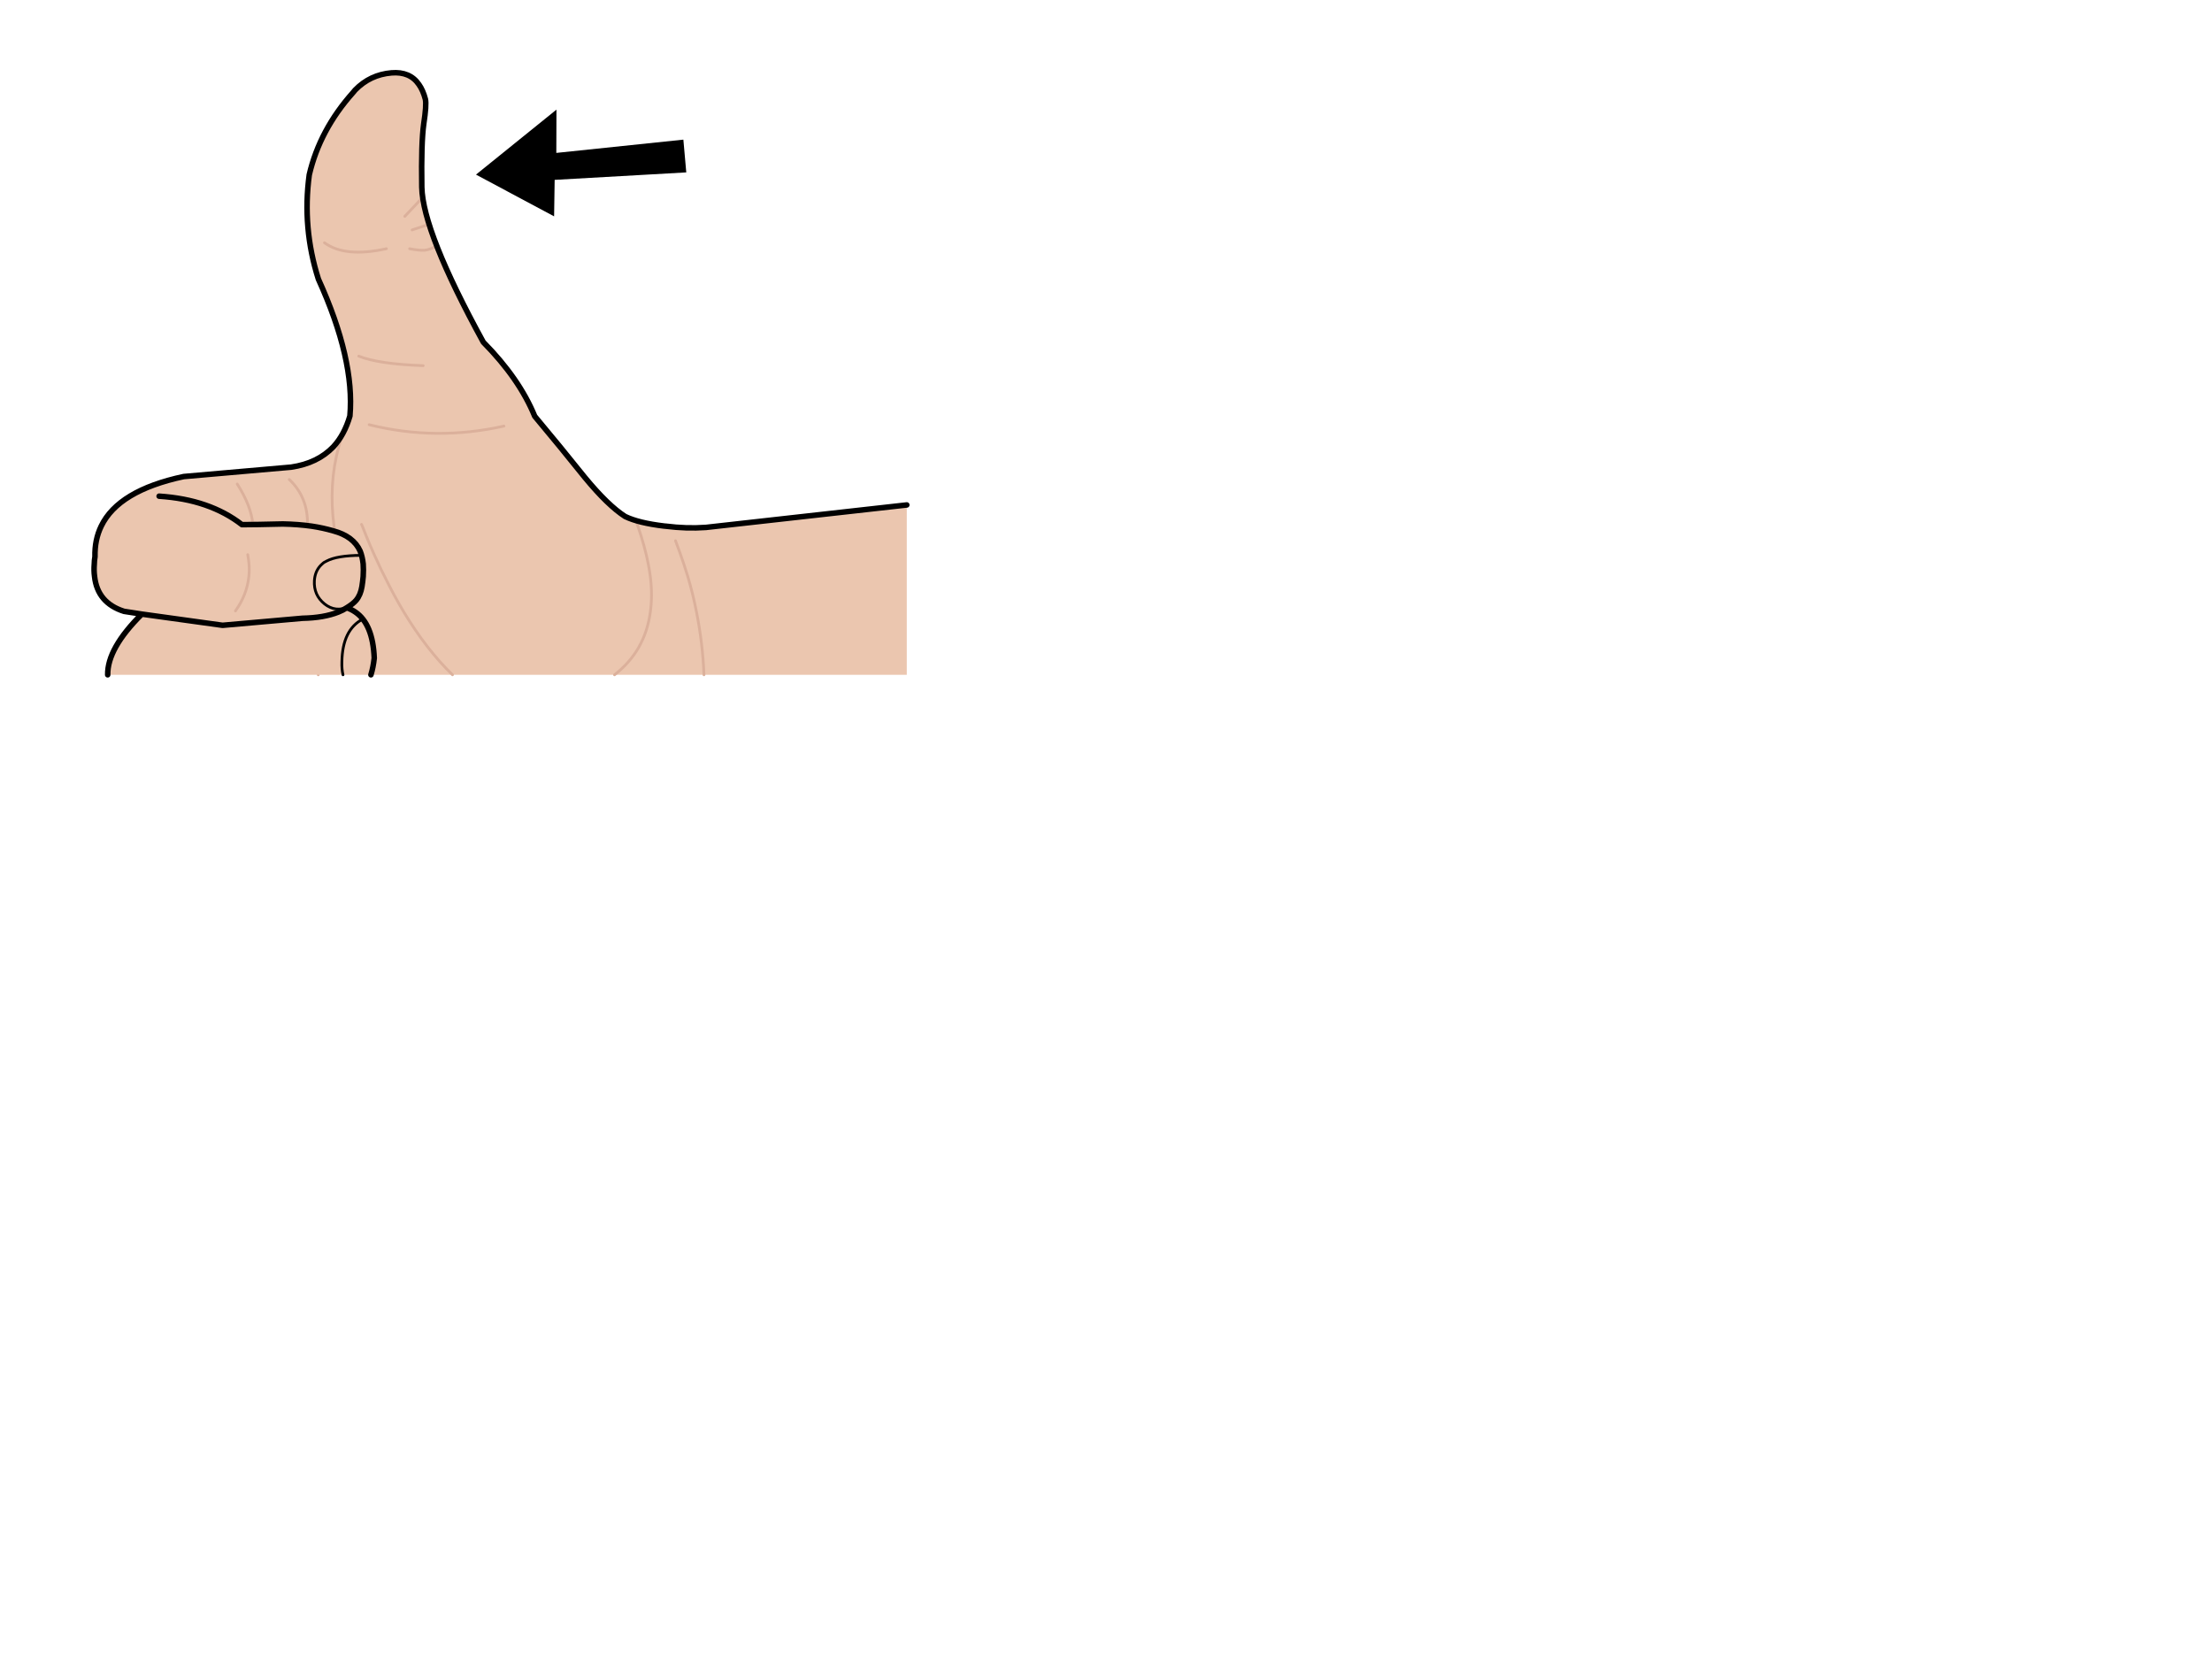
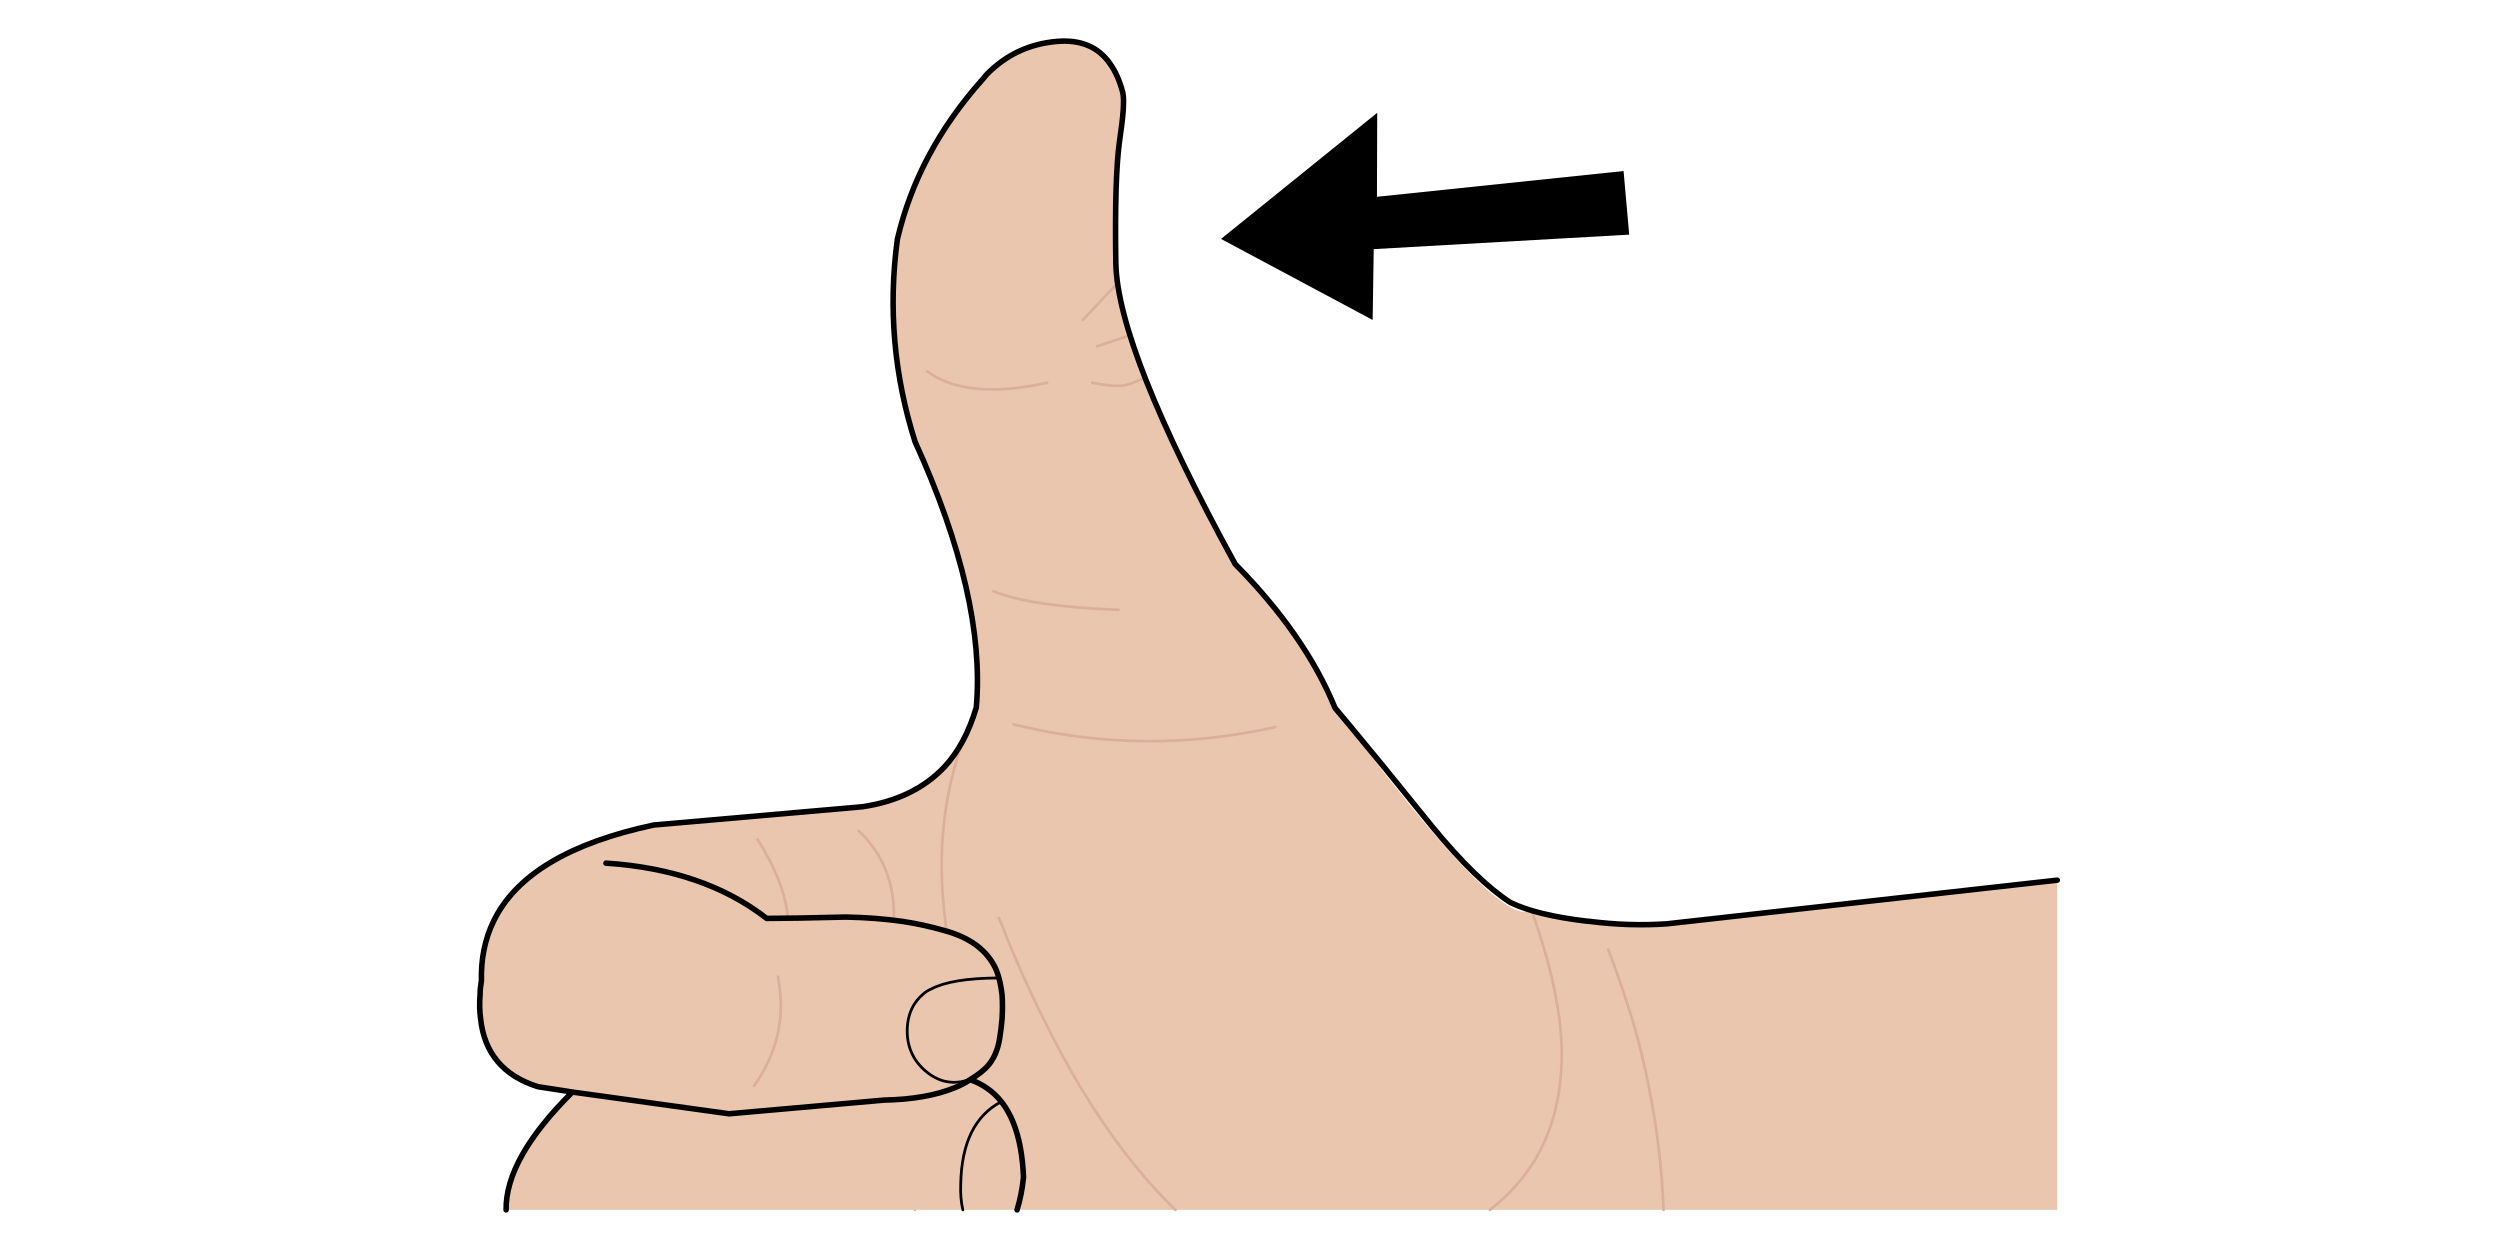
- <svg xmlns="http://www.w3.org/2000/svg" xmlns:xlink="http://www.w3.org/1999/xlink" preserveAspectRatio="none" width="800" height="600" viewBox="0 0 800 600">
-   <defs>
-     <path fill="#EBC6AF" d="M327.95 244.05V182.6l-72.65 8.15q-7.1.45-14.15-.45-5.55-.65-11.15-2.1-4.9 3.45-28.25-26.6-3.9-5.1-8.35-11.05-5.6-13.65-18.6-26.8-21.9-39.95-22.25-56.05-.25-16.1.7-22.85 1.05-6.9.6-8.95-.85-3.25-2.35-5.35-3.25-4.75-9.9-4.2-7.75.65-13.15 6.2-.3.4-.75.9-12.05 13.5-15.85 29.75-2.6 19.2 3.3 37.75 13.2 29.05 11.4 49.5-2 6.85-6 11.15-5.7 5.95-15.25 7.35l-38.85 3.4Q42.8 177.4 36.6 190.3q-2.4 4.95-2.25 11.05-.25 1.4-.25 2.6-.2 2.4.1 4.55 1.05 9.55 10.65 12.6l35.65 5.05 28.9-2.55q7.75-.15 13-2.25 1.65-.65 3-1.55 1.65.55 3.1 1.55 6.35 4.3 6.85 16.65-.35 3.3-1.2 6.05h193.8z" id="a" />
-     <path fill="#EBC6AF" d="M128.5 221.35q-1.45-1-3.1-1.55-1.35.9-3 1.55-5.25 2.1-13 2.25l-28.9 2.55-29.2-4.05q-12.5 12.4-12.35 21.95h95.2q.85-2.75 1.2-6.05-.5-12.35-6.85-16.65z" id="c" />
-     <path d="M248.2 62.35l-1.05-11.85-45.95 4.8.05-15.65-29.1 23.5 28.25 15.1.2-13.2 47.6-2.7z" id="f" />
-     <path id="b" stroke="#DBB09B" stroke-width="1" stroke-linejoin="round" stroke-linecap="round" fill="none" d="M230 188.2q.35 1.1.7 2.1 2.5 7.25 3.75 13.65.45 2.35.75 4.55.85 6.85 0 12.85-1.9 14.15-12.95 22.7M146.4 78.25l6.45-6.85m-4.7 18.55q3.55.7 5.45.55 1.9-.2 4.4-1.6m-8.95-5.75l6.2-2.05m-37.9 6.7q7.45 5.45 22.4 2.15m-10 38.85q7 2.85 23.3 3.45m-26.5 18.2q-2.5 5.5-4.05 11.15-3.7 13.55-1.7 28.7.05.9.2 1.75m-16.4-18.65q6.9 6.5 6.6 16.65m-19.75-.4q-.6-6.7-5.65-14.6m44.95 14.6q.15.4.3.65 2.8 7.25 5.85 13.65 1.05 2.35 2.2 4.55 3.35 6.85 6.95 12.85 8.25 13.65 17.6 22.7M89.6 200.6q.3 1.7.45 3.35.2 2.35-.05 4.55-.7 6.65-4.85 12.45m29.95 23.1q-.8-6.35-4.7-12.35m133.9-36.15q1.6 4.2 3 8.4.75 2.3 1.45 4.55 1.9 6.4 3.15 12.85 2.25 11.3 2.7 22.7M133.5 153.6q24.2 6 48.75.5" />
-     <path id="d" stroke="#000" stroke-width="2" stroke-linejoin="round" stroke-linecap="round" fill="none" d="M51.3 222.1l-6.45-1q-9.6-3.05-10.65-12.6-.3-2.15-.1-4.55 0-1.2.25-2.6-.15-6.1 2.25-11.05 6.2-12.9 29.85-17.95l38.85-3.4q9.55-1.4 15.25-7.35 4-4.3 6-11.15 1.8-20.45-11.4-49.5-5.9-18.55-3.3-37.75 3.8-16.25 15.85-29.75.45-.5.75-.9 5.4-5.55 13.15-6.2 6.65-.55 9.9 4.2 1.5 2.1 2.35 5.35.45 2.05-.6 8.95-.95 6.75-.7 22.85.35 16.1 22.25 56.05 13 13.15 18.6 26.8 1.05 1.2 9.15 11.05 3.7 4.6 8.95 11.05 8.35 10.15 14.6 14.15 4.85 2.35 14.1 3.45.3.05.6.05 7.5.95 14.5.45l72.65-8.125M125.4 219.8q2.3-1.4 3.4-2.7 1.6-1.9 2.1-4.95.3-1.9.45-3.65.15-2.5 0-4.55-.3-2.65-1.1-4.65-2.4-5.35-9.7-7.3-3.8-1.1-7.8-1.7-4.95-.7-10.45-.8-10.35.25-14.8.25-11.7-9.1-29.95-10.3m76.6 64.6q.85-2.75 1.2-6.05-.5-12.35-6.85-16.65-1.45-1-3.1-1.55-1.35.9-3 1.55-5.25 2.1-13 2.25l-28.9 2.55-29.2-4.05q-12.5 12.4-12.35 21.95" />
-     <path id="e" stroke="#000" stroke-width="1" stroke-linejoin="round" stroke-linecap="round" fill="none" d="M131.2 223.9q-7.35 3.85-7.55 15.4-.1 2.7.4 4.75m6.5-43.2q-8.6.05-12.4 2.05-.95.4-1.6 1.05-2.05 1.75-2.65 4.55-.15.75-.2 1.5-.3 5.2 3.65 8.4 3.95 3.15 8.75 1.05" />
-   </defs>
-   <use xlink:href="#a" />
-   <use xlink:href="#b" />
+ <svg xmlns="http://www.w3.org/2000/svg" width="900" height="450" viewBox="0 0 900 450">
+   <path fill="#EBC6AF" d="M740.606 435.546V316.812l-140.375 15.749c-9.145.579-18.259.29-27.34-.87-7.148-.836-14.33-2.19-21.544-4.057-6.312 4.443-24.506-12.689-54.584-51.397a2506.007 2506.007 0 0 1-16.135-21.351c-7.213-17.582-19.192-34.844-35.939-51.783-28.209-51.46-42.54-87.56-42.991-108.299-.322-20.739.129-35.456 1.353-44.15 1.353-8.889 1.739-14.653 1.16-17.294-1.096-4.186-2.609-7.631-4.541-10.337-4.186-6.118-10.563-8.823-19.128-8.114-9.984.836-18.453 4.83-25.408 11.979-.387.515-.87 1.095-1.449 1.74-15.522 17.39-25.731 36.55-30.625 57.482-3.349 24.732-1.224 49.045 6.376 72.94 17.004 37.419 24.346 69.3 22.027 95.644-2.576 8.823-6.44 16.005-11.593 21.543-7.342 7.664-17.165 12.398-29.466 14.202l-75.065 6.568c-30.465 6.506-49.689 18.067-57.676 34.684-3.092 6.376-4.541 13.493-4.348 21.351-.323 1.804-.483 3.479-.483 5.024-.258 3.091-.193 6.021.193 8.791 1.352 12.303 8.212 20.416 20.578 24.345l68.882 9.76 55.84-4.929c9.984-.192 18.356-1.642 25.119-4.348 2.125-.838 4.058-1.834 5.796-2.994a23.69 23.69 0 0 1 5.99 2.994c8.18 5.54 12.591 16.263 13.236 32.172-.451 4.251-1.224 8.147-2.319 11.689h374.459z" />
+   <path fill="none" stroke="#DBB09B" stroke-linecap="round" stroke-linejoin="round" d="M551.348 327.634c.451 1.417.902 2.768 1.354 4.057 3.22 9.338 5.635 18.131 7.245 26.375a166.176 166.176 0 0 1 1.449 8.791c1.095 8.823 1.095 17.1 0 24.828-2.448 18.228-10.788 32.848-25.022 43.861M389.816 115.188l12.463-13.236m-9.082 35.843c4.573.901 8.083 1.255 10.531 1.062 2.447-.257 5.282-1.288 8.501-3.092m-17.293-11.109l11.98-3.96m-73.23 12.944c9.597 7.021 24.023 8.405 43.281 4.155m-19.322 75.065c9.017 3.672 24.023 5.894 45.02 6.667m-51.203 35.166c-3.22 7.085-5.829 14.267-7.825 21.543-4.766 17.453-5.861 35.939-3.285 55.454.065 1.16.193 2.287.387 3.381m-31.688-36.034c8.888 8.372 13.138 19.096 12.752 32.17m-38.16-.771c-.774-8.631-4.413-18.035-10.918-28.211m86.852 28.211c.193.513.387.932.58 1.255 3.607 9.338 7.375 18.131 11.303 26.375a159.89 159.89 0 0 0 4.251 8.791c4.315 8.823 8.791 17.1 13.428 24.828 10.627 17.584 21.962 32.204 34.007 43.861m-143.078-83.954c.386 2.19.676 4.347.869 6.474.258 3.026.226 5.957-.096 8.791-.902 8.566-4.025 16.586-9.371 24.057m57.869 44.632c-1.03-8.18-4.058-16.133-9.082-23.862m258.721-69.85a405.996 405.996 0 0 1 5.797 16.231c.966 2.963 1.9 5.893 2.802 8.791a263.168 263.168 0 0 1 6.086 24.828 281.127 281.127 0 0 1 5.218 43.861m-233.99-174.767c31.172 7.729 62.571 8.052 94.195.966" />
+   <path fill="#EBC6AF" d="M355.23 391.685a23.69 23.69 0 0 0-5.99-2.994c-1.739 1.16-3.671 2.156-5.796 2.994-6.763 2.706-15.135 4.155-25.119 4.348l-55.84 4.929-56.42-7.827c-16.101 15.975-24.055 30.111-23.862 42.412h183.944c1.096-3.542 1.868-7.438 2.319-11.689-.645-15.911-5.056-26.633-13.236-32.173z" />
+   <path fill="none" stroke="#000" stroke-width="2" stroke-linecap="round" stroke-linejoin="round" d="M206.064 393.134l-12.462-1.933c-12.366-3.929-19.226-12.042-20.578-24.345-.387-2.77-.451-5.7-.193-8.791 0-1.545.16-3.221.483-5.024-.193-7.857 1.256-14.975 4.348-21.351 7.986-16.616 27.211-28.178 57.676-34.684l75.065-6.568c12.301-1.804 22.124-6.538 29.466-14.202 5.153-5.538 9.018-12.72 11.593-21.543 2.319-26.344-5.023-58.225-22.027-95.644-7.6-23.895-9.725-48.208-6.376-72.94 4.895-20.932 15.103-40.093 30.625-57.482a26.114 26.114 0 0 0 1.449-1.74c6.955-7.149 15.424-11.143 25.408-11.979 8.565-.708 14.942 1.996 19.128 8.114 1.932 2.706 3.445 6.151 4.541 10.337.579 2.641.193 8.405-1.16 17.294-1.224 8.695-1.675 23.412-1.353 44.15.451 20.739 14.782 56.839 42.991 108.299 16.747 16.939 28.726 34.201 35.939 51.783 1.354 1.545 7.246 8.662 17.68 21.351a4993.282 4993.282 0 0 0 17.293 21.352c10.757 13.072 20.16 22.187 28.211 27.34 6.247 3.028 15.328 5.249 27.244 6.666a7.07 7.07 0 0 0 1.158.097c9.661 1.225 19 1.515 28.017.87l140.375-15.699M349.24 388.69c2.962-1.803 5.153-3.542 6.569-5.218 2.062-2.445 3.415-5.635 4.058-9.563.387-2.449.676-4.801.87-7.054.193-3.219.193-6.151 0-8.791-.387-3.413-1.095-6.41-2.125-8.985-3.092-6.891-9.339-11.594-18.743-14.104a116.044 116.044 0 0 0-15.071-3.285c-6.376-.9-13.106-1.417-20.192-1.546-13.332.321-22.864.483-28.596.483-15.071-11.722-34.36-18.355-57.87-19.901m148.006 124.82c1.096-3.542 1.868-7.438 2.319-11.689-.645-15.909-5.056-26.632-13.236-32.172a23.69 23.69 0 0 0-5.99-2.994c-1.739 1.16-3.671 2.156-5.796 2.994-6.763 2.706-15.135 4.155-25.119 4.348l-55.84 4.929-56.42-7.827c-16.101 15.975-24.055 30.111-23.862 42.412" />
+   <path fill="none" stroke="#000" stroke-linecap="round" stroke-linejoin="round" d="M360.447 396.613c-9.469 4.959-14.331 14.876-14.589 29.755-.128 3.478.129 6.538.773 9.178m12.559-83.472c-11.077.064-19.064 1.386-23.959 3.963-1.224.513-2.254 1.19-3.092 2.028-2.641 2.255-4.347 5.184-5.12 8.791a22.328 22.328 0 0 0-.386 2.898c-.387 6.698 1.964 12.108 7.052 16.231 5.088 4.057 10.723 4.732 16.907 2.028" />
  <g>
-     <use xlink:href="#c" />
-     <use xlink:href="#d" />
+     <path d="M586.514 84.466l-2.029-22.896-88.783 9.274.096-30.238-56.228 45.406 54.584 29.177.387-25.506 91.973-5.217z" />
  </g>
-   <use xlink:href="#e" />
-   <use xlink:href="#f" />
</svg>
